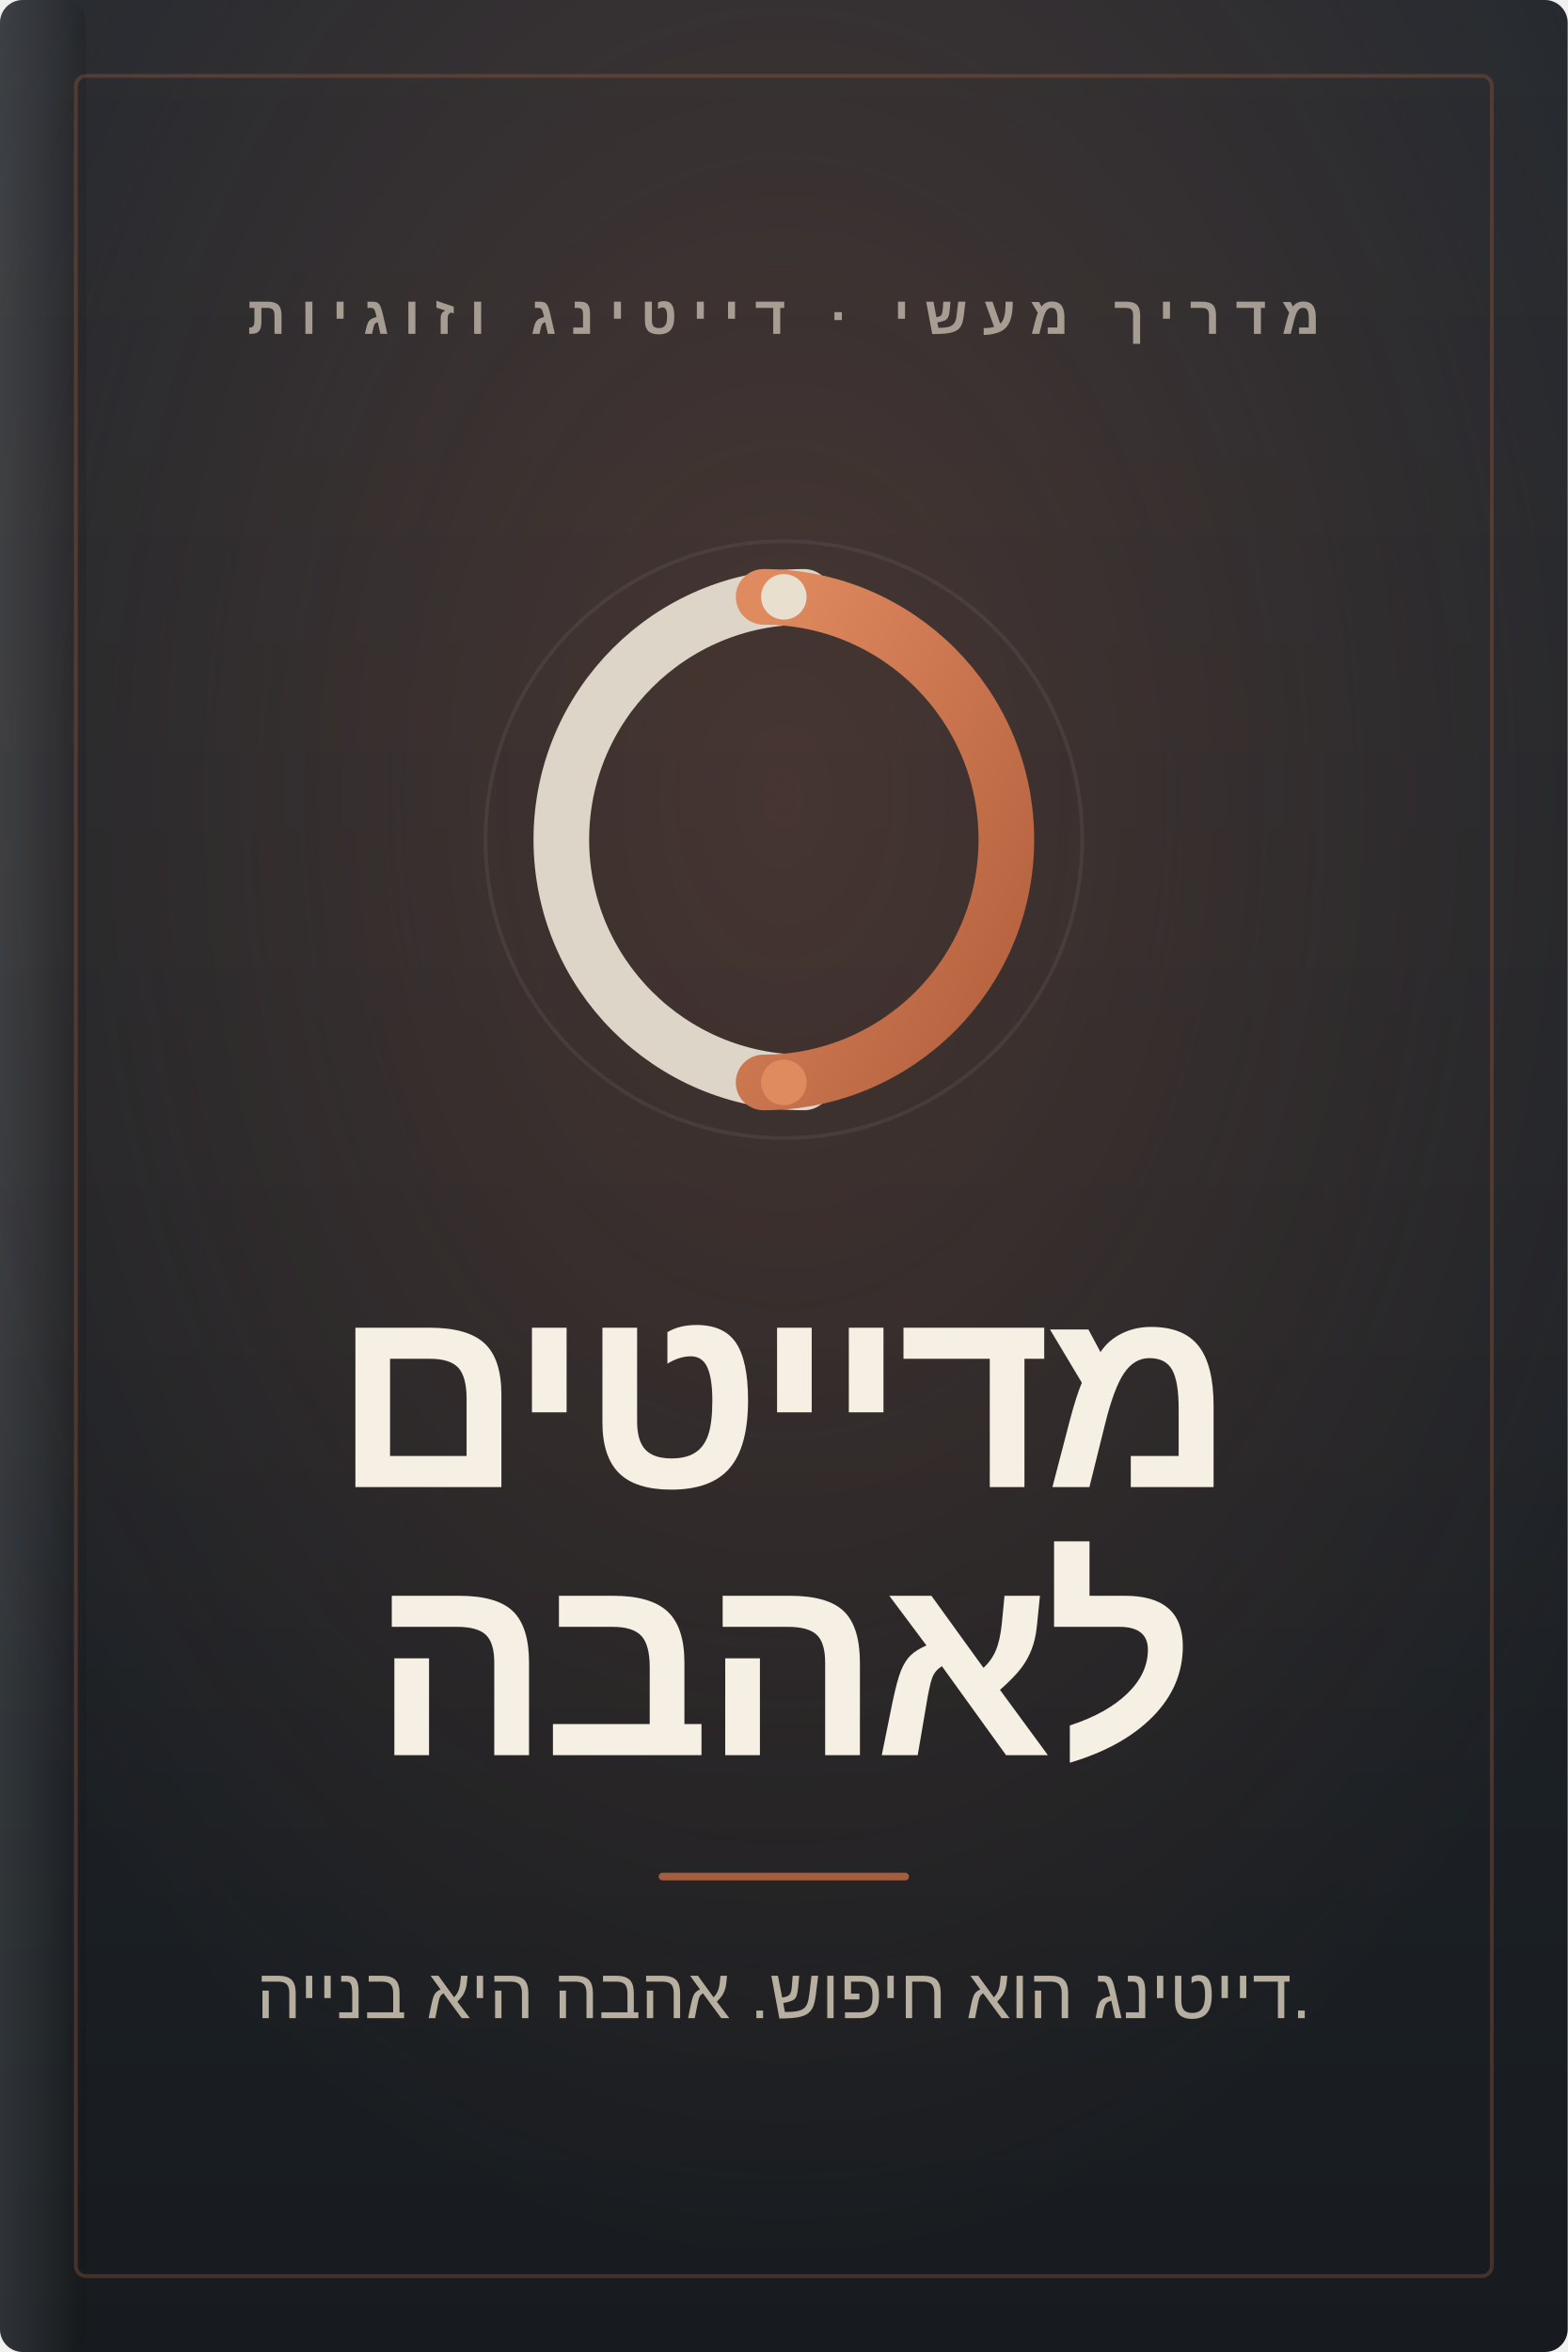
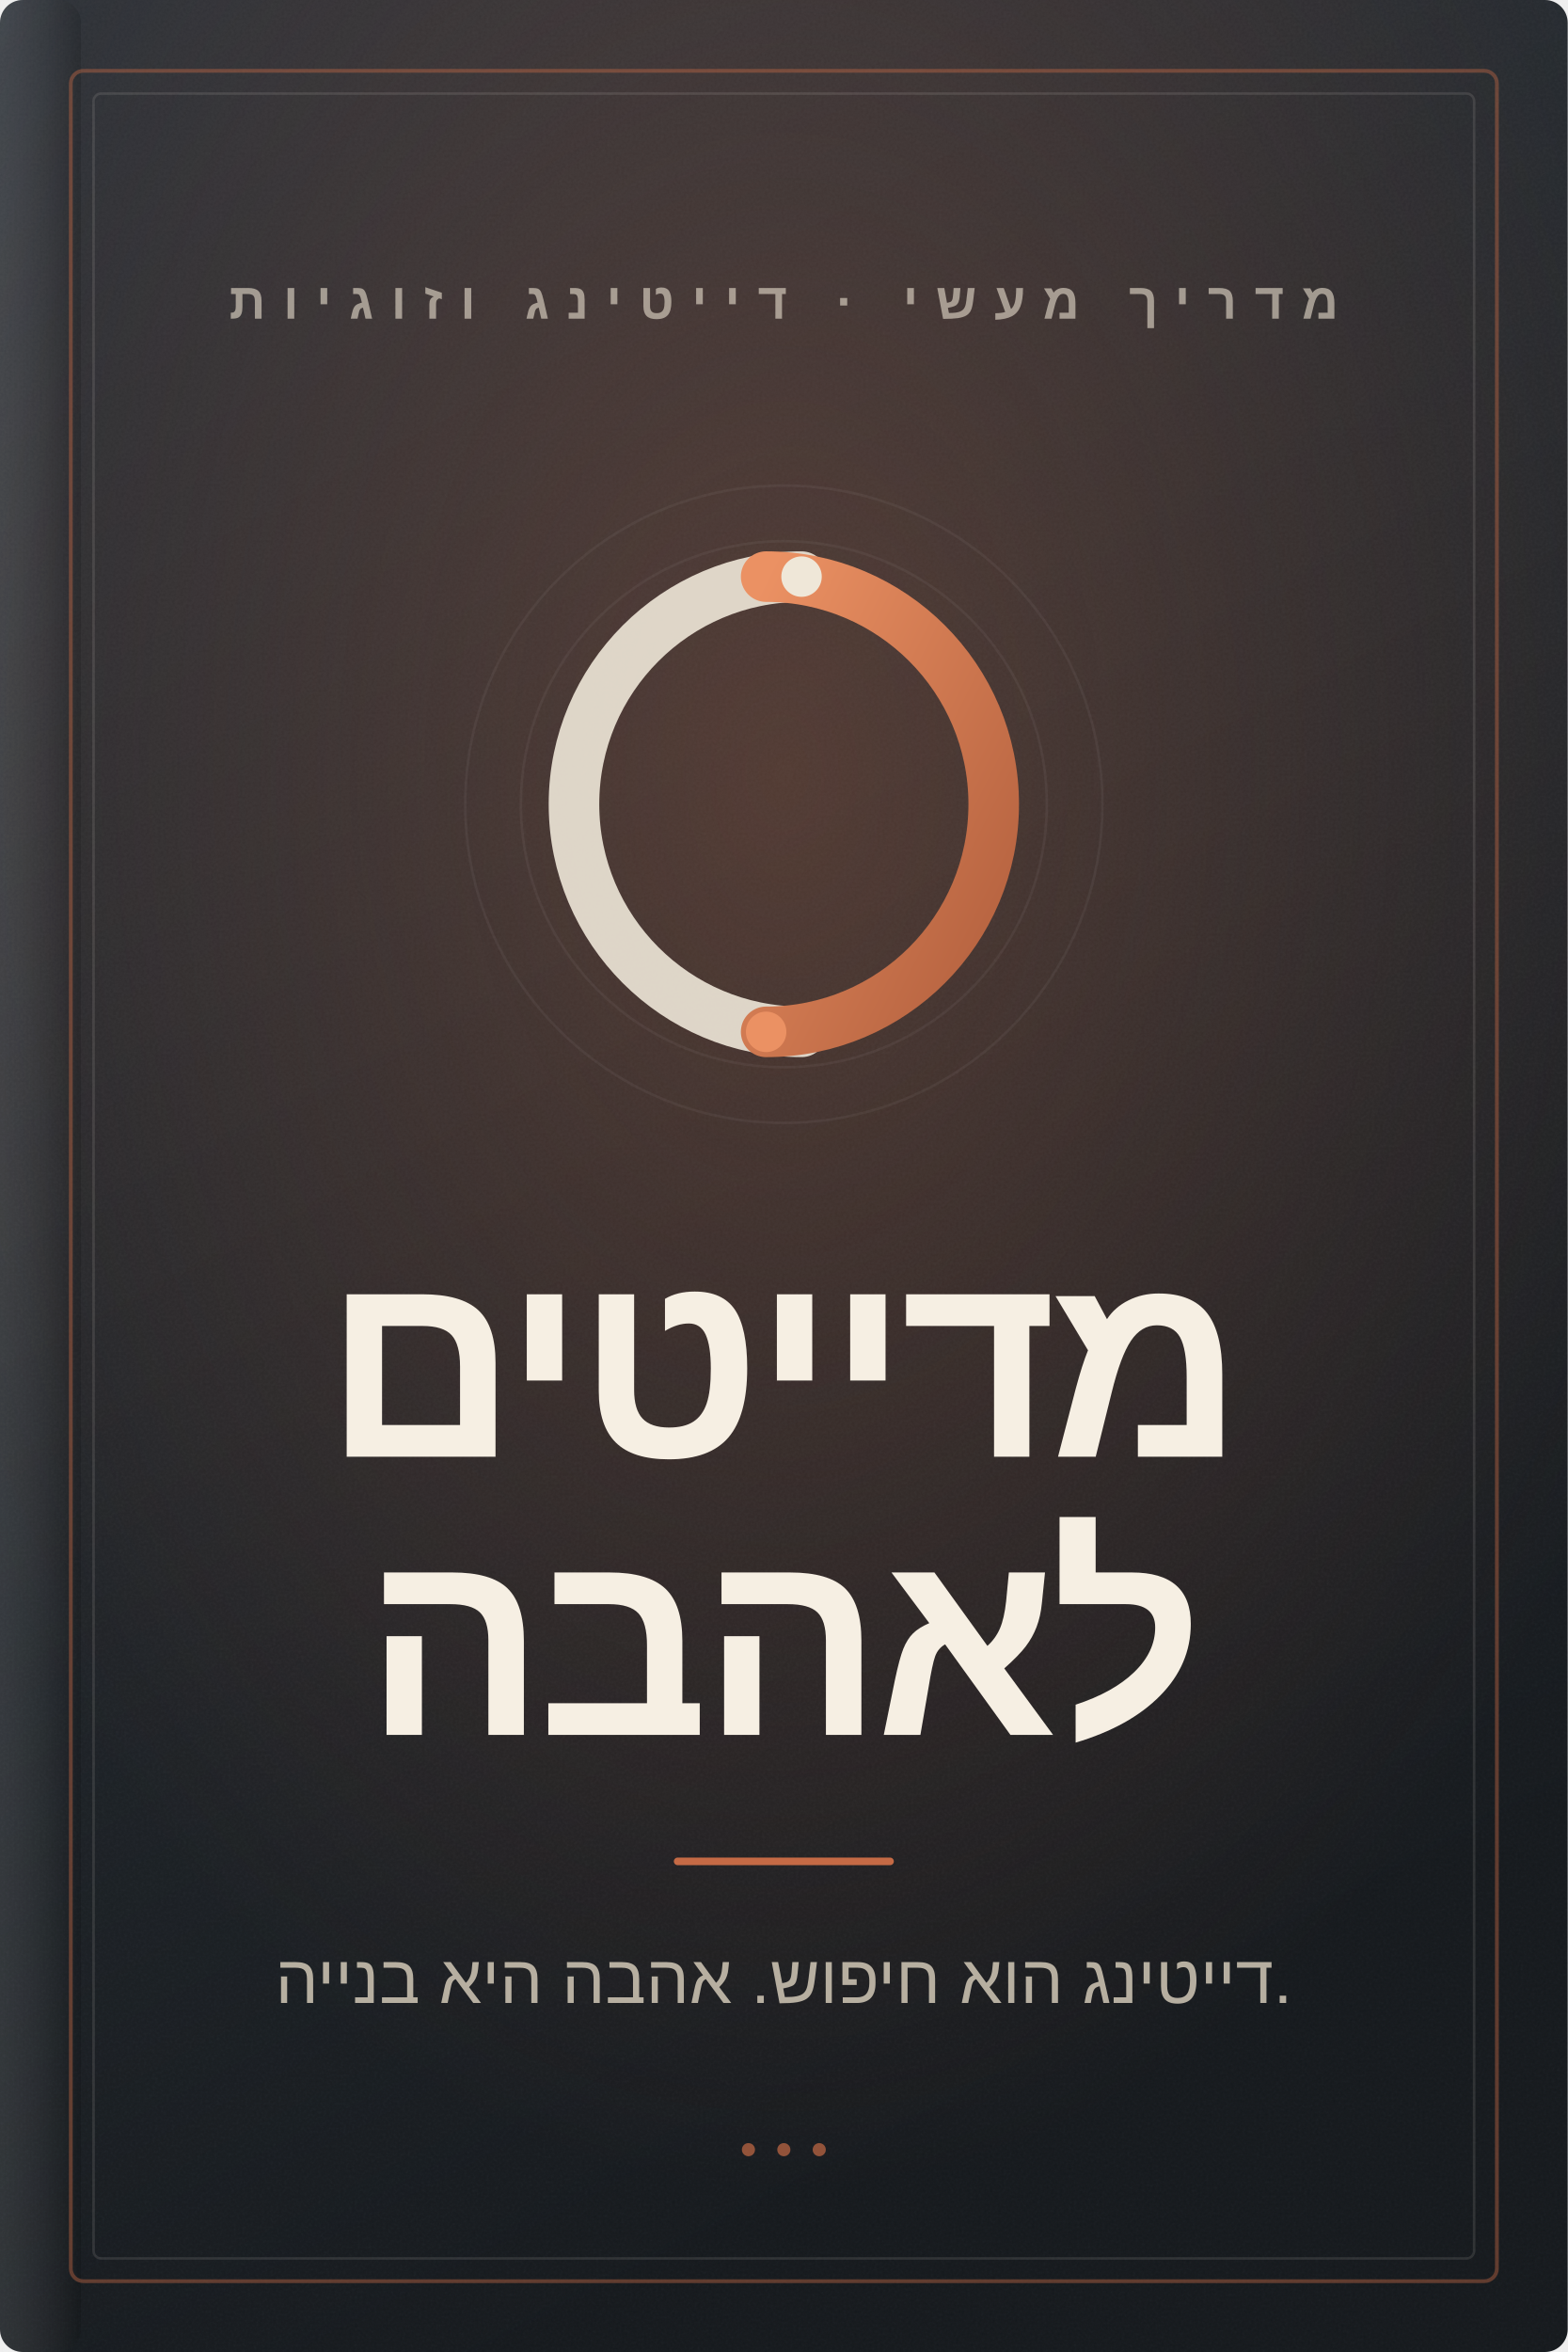
<svg xmlns="http://www.w3.org/2000/svg" width="620" height="930" viewBox="0 0 620 930" role="img" aria-label="עטיפת הספר מדייטים לאהבה">
  <defs>
-     <linearGradient id="ground" x1="0" y1="0" x2="0" y2="1">
-       <stop offset="0" stop-color="#252a30" />
-       <stop offset="0.55" stop-color="#1f2429" />
-       <stop offset="1" stop-color="#171b1f" />
+     <linearGradient id="ground" x1="0" y1="0" x2="0.35" y2="1">
+       <stop offset="0" stop-color="#2a3037" />
+       <stop offset="0.5" stop-color="#20252a" />
+       <stop offset="1" stop-color="#14181c" />
    </linearGradient>
-     <radialGradient id="glow" cx="0.5" cy="0.34" r="0.62">
-       <stop offset="0" stop-color="#a65c3e" stop-opacity="0.28" />
-       <stop offset="1" stop-color="#a65c3e" stop-opacity="0" />
+     <radialGradient id="glow" cx="0.5" cy="0.33" r="0.6">
+       <stop offset="0" stop-color="#c56a45" stop-opacity="0.30" />
+       <stop offset="1" stop-color="#c56a45" stop-opacity="0" />
    </radialGradient>
    <linearGradient id="arcWarm" x1="0" y1="0" x2="1" y2="1">
-       <stop offset="0" stop-color="#e08a5f" />
+       <stop offset="0" stop-color="#eb9163" />
      <stop offset="1" stop-color="#b25f3d" />
    </linearGradient>
    <linearGradient id="spine" x1="0" y1="0" x2="1" y2="0">
      <stop offset="0" stop-color="#ffffff" stop-opacity="0.10" />
-       <stop offset="1" stop-color="#000000" stop-opacity="0.12" />
+       <stop offset="1" stop-color="#000000" stop-opacity="0.14" />
    </linearGradient>
+     <filter id="grain">
+       <feTurbulence type="fractalNoise" baseFrequency="0.9" numOctaves="2" stitchTiles="stitch" />
+       <feColorMatrix type="saturate" values="0" />
+     </filter>
  </defs>
  <rect x="0" y="0" width="620" height="930" rx="9" fill="url(#ground)" />
  <rect x="0" y="0" width="620" height="930" rx="9" fill="url(#glow)" />
-   <rect x="0" y="0" width="34" height="930" rx="9" fill="url(#spine)" />
-   <rect x="30" y="30" width="560" height="870" rx="4" fill="none" stroke="#a65c3e" stroke-opacity="0.34" stroke-width="1.5" />
-   <text x="310" y="132" text-anchor="middle" fill="#e9dfce" fill-opacity="0.62" font-family="Heebo, 'Segoe UI', Arial, sans-serif" font-size="21" font-weight="600" letter-spacing="6">מדריך מעשי · דייטינג וזוגיות</text>
-   <g transform="translate(310,332)">
-     <circle r="118" fill="none" stroke="#ffffff" stroke-opacity="0.06" stroke-width="1.5" />
-     <g fill="none" stroke-width="22" stroke-linecap="round">
-       <path d="M 8 -96 A 96 96 0 0 0 8 96" stroke="#efe7d8" stroke-opacity="0.9" />
-       <path d="M -8 -96 A 96 96 0 0 1 -8 96" stroke="url(#arcWarm)" />
+   <rect x="0" y="0" width="620" height="930" rx="9" filter="url(#grain)" opacity="0.05" />
+   <rect x="0" y="0" width="32" height="930" rx="9" fill="url(#spine)" />
+   <rect x="28" y="28" width="564" height="874" rx="5" fill="none" stroke="#c56a45" stroke-opacity="0.42" stroke-width="1.5" />
+   <rect x="37" y="37" width="546" height="856" rx="3" fill="none" stroke="#efe7d8" stroke-opacity="0.12" stroke-width="1" />
+   <text x="310" y="126" text-anchor="middle" fill="#e9dfce" fill-opacity="0.6" font-family="Heebo, 'Segoe UI', Arial, sans-serif" font-size="20" font-weight="600" letter-spacing="7">מדריך מעשי · דייטינג וזוגיות</text>
+   <g transform="translate(310,318)">
+     <circle r="126" fill="none" stroke="#ffffff" stroke-opacity="0.05" stroke-width="1" />
+     <circle r="104" fill="none" stroke="#ffffff" stroke-opacity="0.05" stroke-width="1" />
+     <g fill="none" stroke-width="20" stroke-linecap="round">
+       <path d="M 7 -90 A 90 90 0 0 0 7 90" stroke="#efe7d8" stroke-opacity="0.9" />
+       <path d="M -7 -90 A 90 90 0 0 1 -7 90" stroke="url(#arcWarm)" />
    </g>
-     <circle cx="0" cy="-96" r="9" fill="#e9dfce" />
-     <circle cx="0" cy="96" r="9" fill="#e08a5f" />
+     <circle cx="7" cy="-90" r="8" fill="#efe7d8" />
+     <circle cx="-7" cy="90" r="8" fill="#eb9163" />
  </g>
-   <text x="310" y="588" text-anchor="middle" fill="#f6efe3" font-family="Heebo, 'Segoe UI', Arial, sans-serif" font-size="104" font-weight="800" letter-spacing="-3">מדייטים</text>
-   <text x="310" y="694" text-anchor="middle" fill="#f6efe3" font-family="Heebo, 'Segoe UI', Arial, sans-serif" font-size="104" font-weight="800" letter-spacing="-3">לאהבה</text>
-   <line x1="262" y1="742" x2="358" y2="742" stroke="#a65c3e" stroke-width="3" stroke-linecap="round" />
-   <text x="310" y="798" text-anchor="middle" fill="#d8cebc" fill-opacity="0.82" font-family="Heebo, 'Segoe UI', Arial, sans-serif" font-size="28" font-weight="500">דייטינג הוא חיפוש. אהבה היא בנייה.</text>
+   <text x="310" y="576" text-anchor="middle" fill="#f6efe3" font-family="Heebo, 'Segoe UI', Arial, sans-serif" font-size="106" font-weight="800" letter-spacing="-3">מדייטים</text>
+   <text x="310" y="686" text-anchor="middle" fill="#f6efe3" font-family="Heebo, 'Segoe UI', Arial, sans-serif" font-size="106" font-weight="800" letter-spacing="-3">לאהבה</text>
+   <line x1="268" y1="736" x2="352" y2="736" stroke="#c56a45" stroke-width="3" stroke-linecap="round" />
+   <text x="310" y="792" text-anchor="middle" fill="#d8cebc" fill-opacity="0.82" font-family="Heebo, 'Segoe UI', Arial, sans-serif" font-size="27" font-weight="500">דייטינג הוא חיפוש. אהבה היא בנייה.</text>
+   <g fill="#c56a45" fill-opacity="0.7">
+     <circle cx="296" cy="850" r="2.6" />
+     <circle cx="310" cy="850" r="2.6" />
+     <circle cx="324" cy="850" r="2.6" />
+   </g>
</svg>
